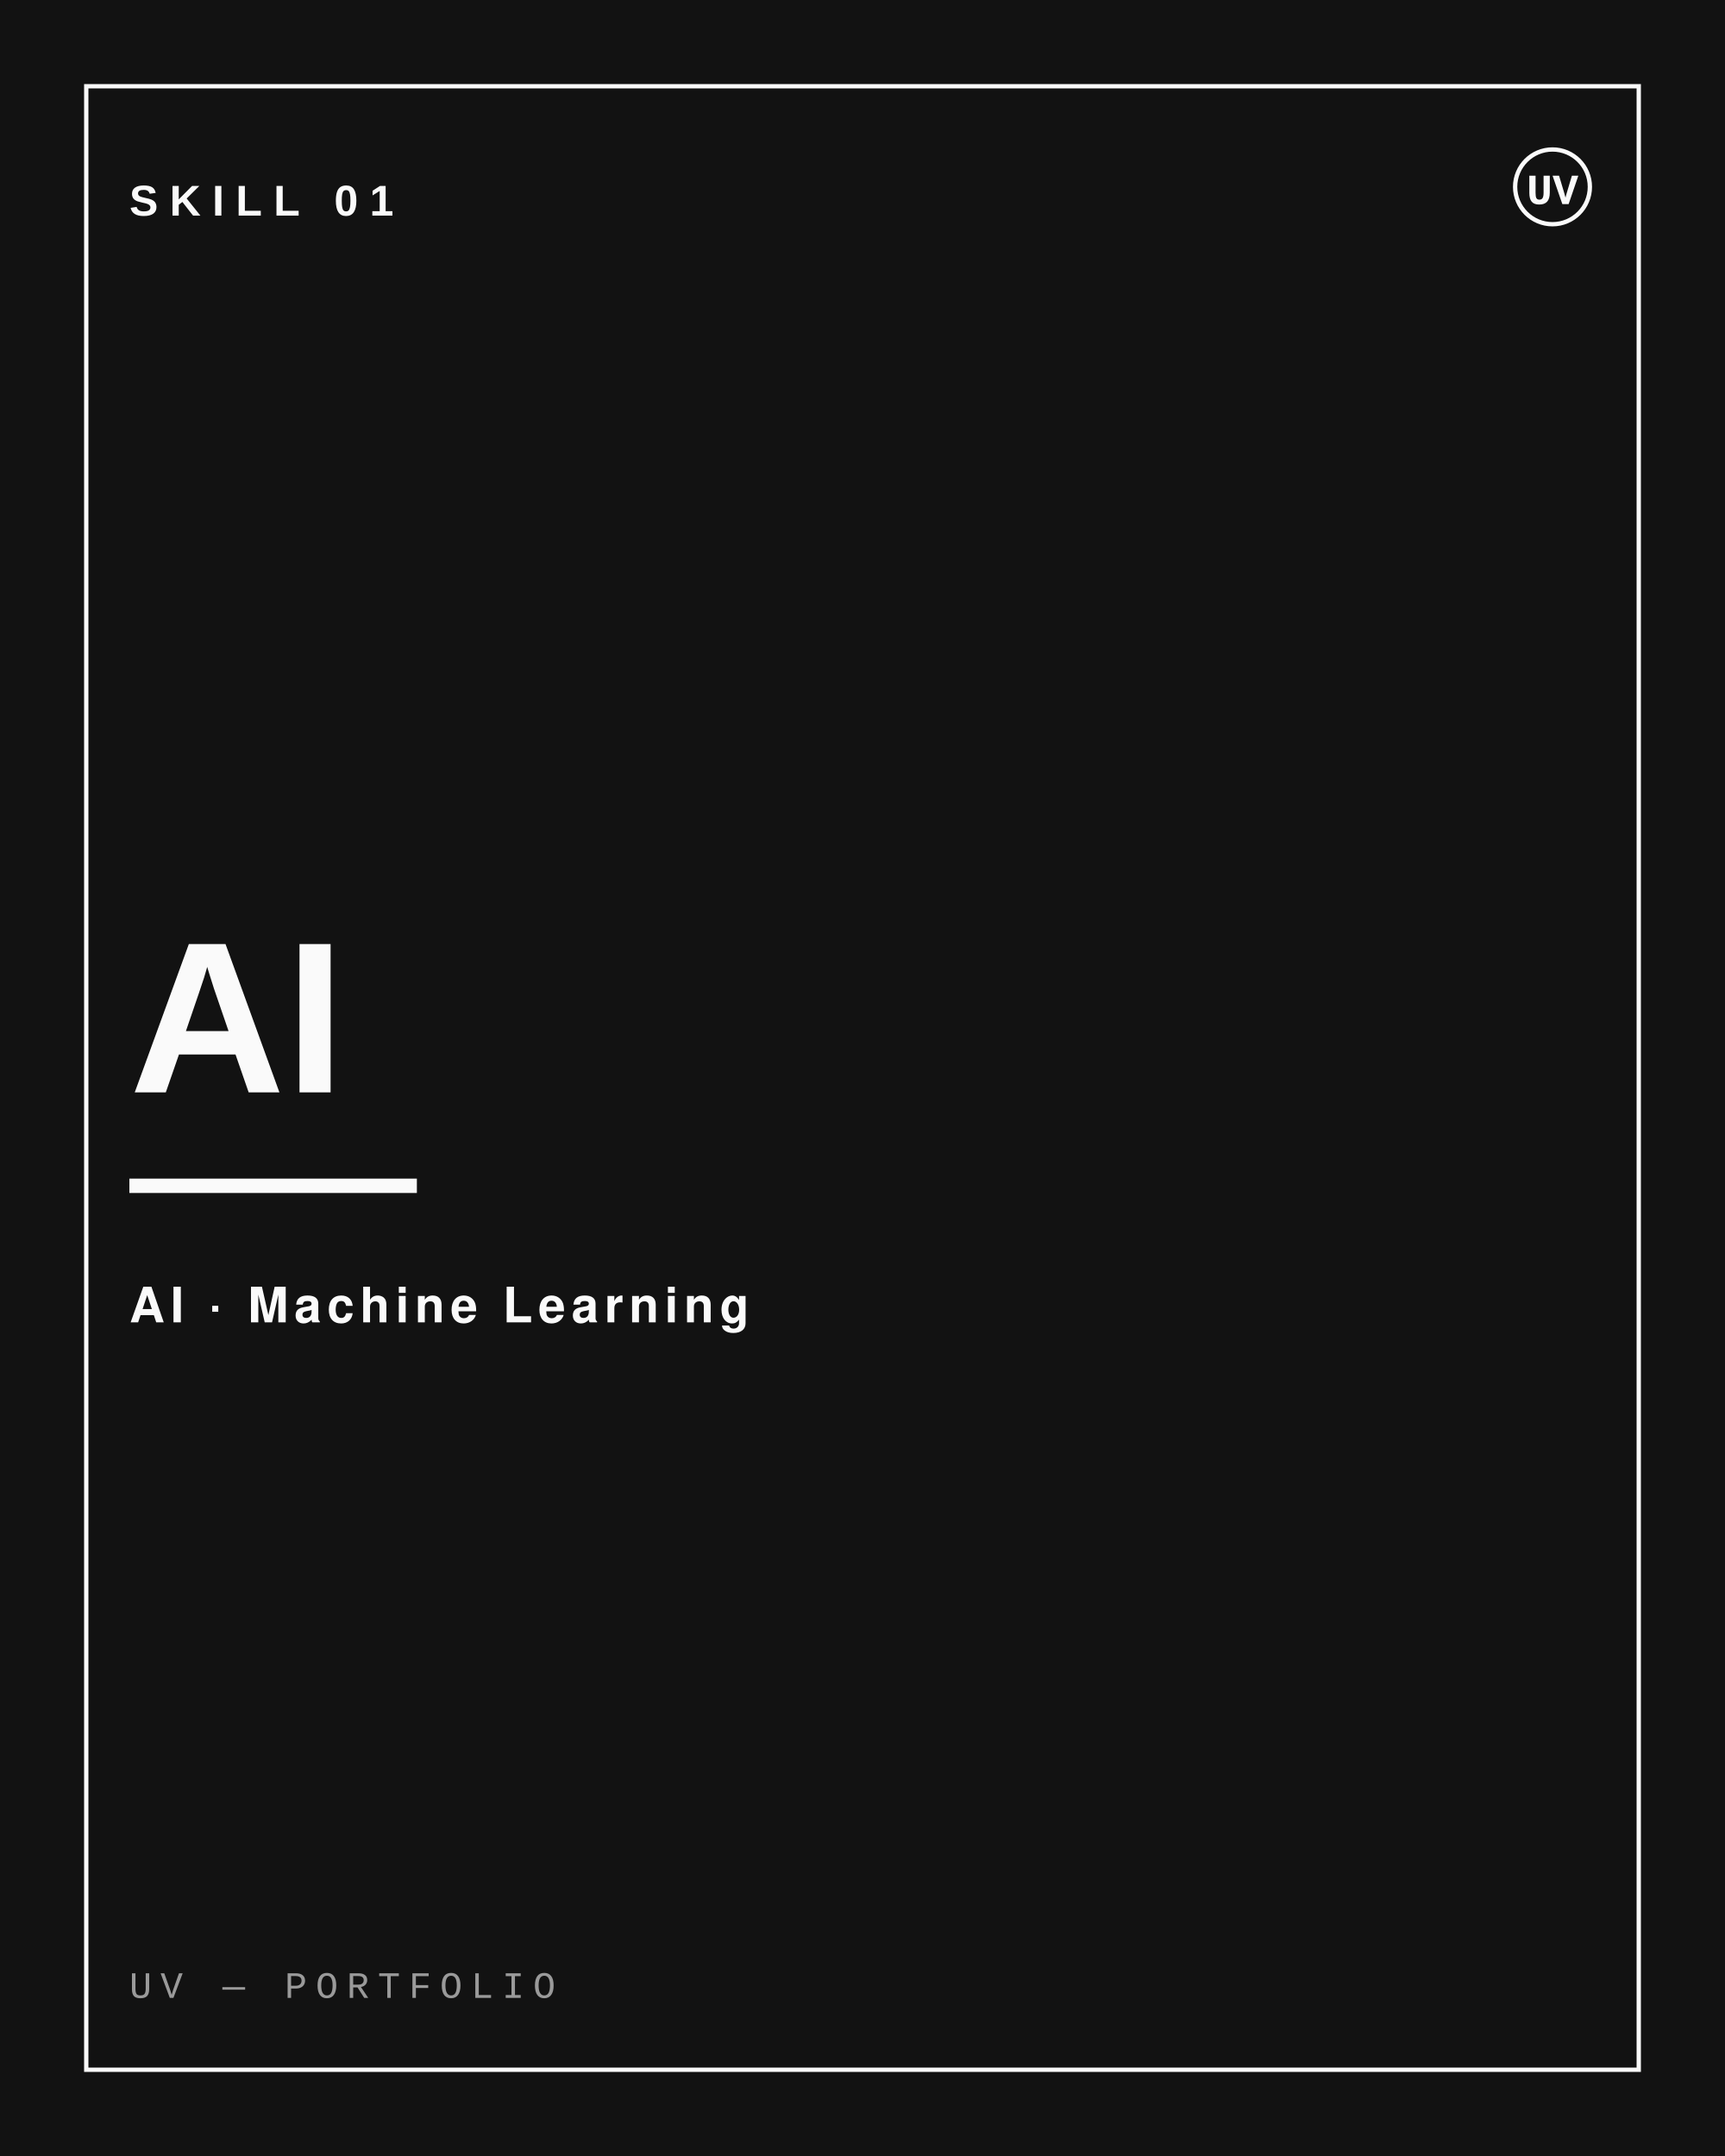
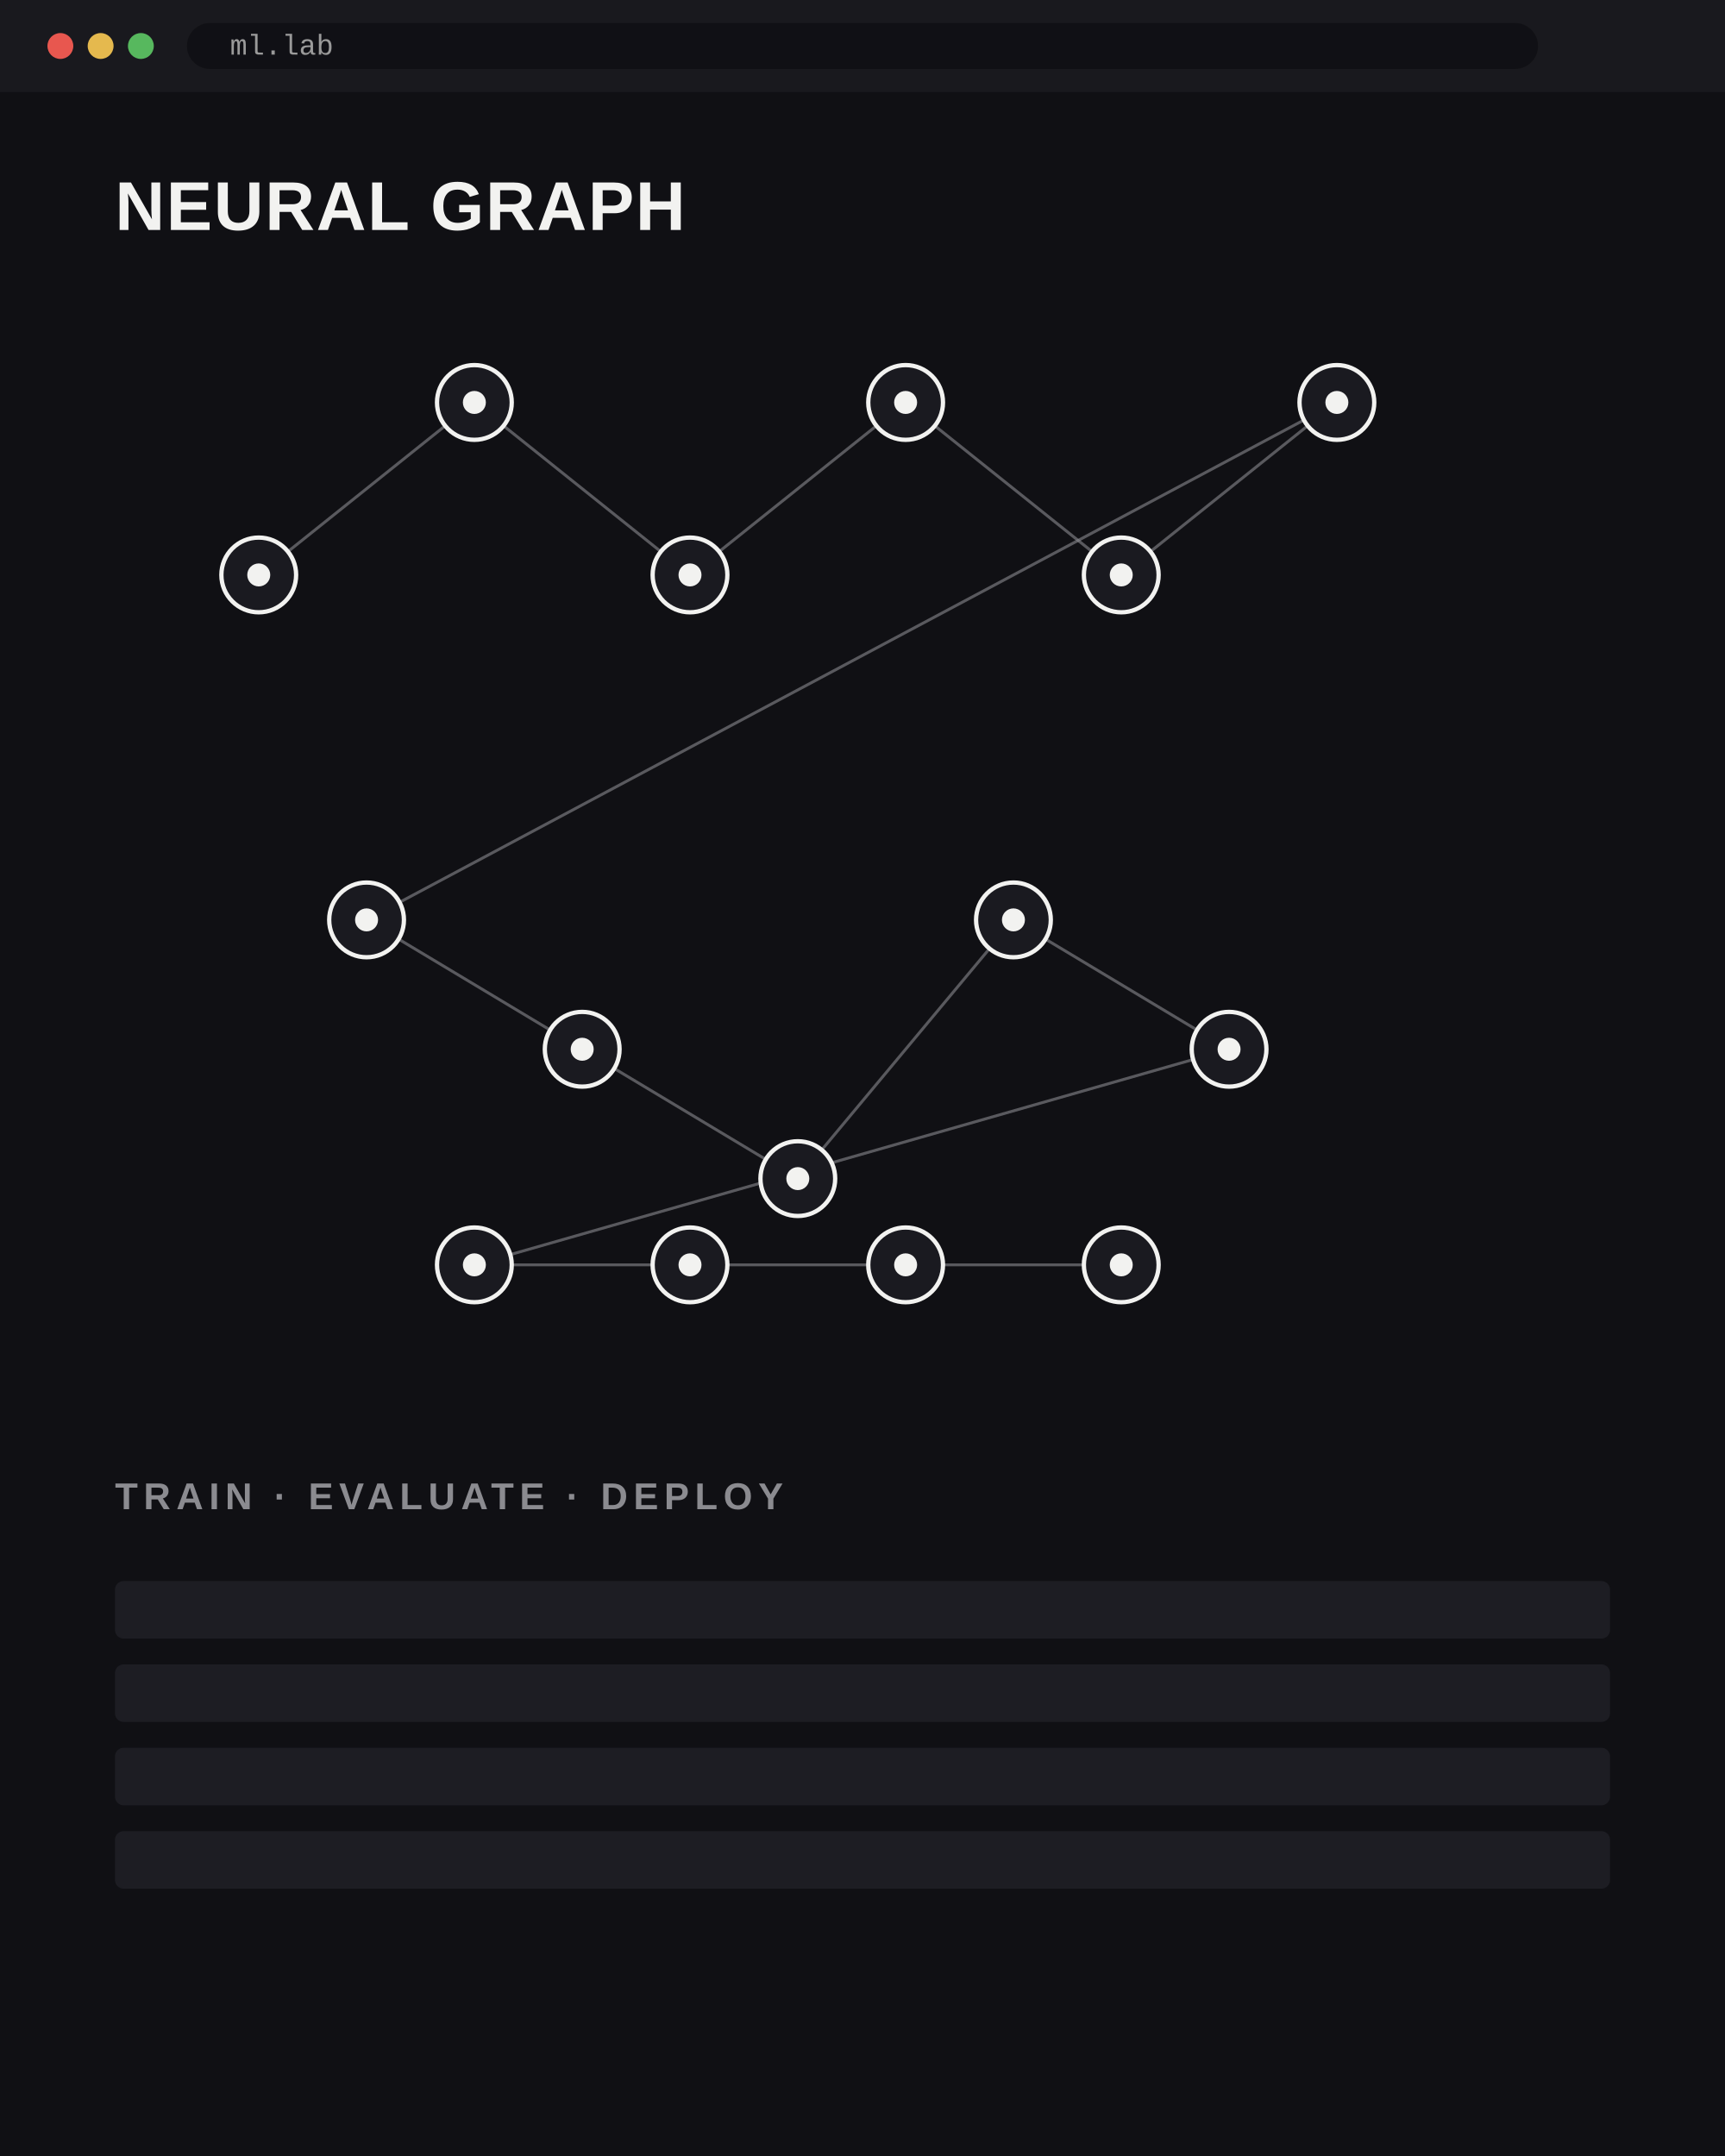
<svg xmlns="http://www.w3.org/2000/svg" width="1200" height="1500" viewBox="0 0 1200 1500">
-   <rect width="1200" height="1500" fill="#121212" />
-   <rect x="60" y="60" width="1080" height="1380" fill="none" stroke="#FAFAFA" stroke-width="3" />
-   <text x="90" y="150" font-family="Arial Black, Arial, sans-serif" font-size="30" font-weight="900" fill="#FAFAFA" letter-spacing="8">SKILL 01</text>
-   <text x="90" y="760" font-family="Arial Black, Arial, sans-serif" font-size="150" font-weight="900" fill="#FAFAFA">AI</text>
-   <rect x="90" y="820" width="200" height="10" fill="#FAFAFA" />
-   <text x="90" y="920" font-family="Helvetica, Arial, sans-serif" font-size="34" font-weight="700" fill="#FAFAFA" letter-spacing="4">AI · Machine Learning</text>
-   <text x="90" y="1390" font-family="Courier New, monospace" font-size="26" fill="#9A9A9A" letter-spacing="6">UV — PORTFOLIO</text>
-   <circle cx="1080" cy="130" r="26" fill="none" stroke="#FAFAFA" stroke-width="3" />
-   <text x="1080" y="142" font-family="Courier New, monospace" font-size="30" font-weight="700" fill="#FAFAFA" text-anchor="middle">UV</text>
+   <rect width="1200" height="1500" fill="#101014" />
+   <rect x="0" y="0" width="1200" height="64" fill="#2A2A32" opacity="0.35" />
+   <circle cx="42" cy="32" r="9" fill="#E8574F" />
+   <circle cx="70" cy="32" r="9" fill="#E5B94E" />
+   <circle cx="98" cy="32" r="9" fill="#57B85E" />
+   <rect x="130" y="16" width="940" height="32" rx="16" fill="#101014" opacity="0.9" />
+   <text x="160" y="38" font-family="Courier New, monospace" font-size="20" fill="#9A9A9A">ml.lab</text>
+   <text x="80" y="160" font-family="Arial, sans-serif" font-size="48" font-weight="900" fill="#F2F2F0" letter-spacing="1">NEURAL GRAPH</text>
+   <line x1="180" y1="400" x2="330" y2="280" stroke="#8B8B90" stroke-width="2" opacity="0.6" />
+   <line x1="330" y1="280" x2="480" y2="400" stroke="#8B8B90" stroke-width="2" opacity="0.6" />
+   <line x1="480" y1="400" x2="630" y2="280" stroke="#8B8B90" stroke-width="2" opacity="0.6" />
+   <line x1="630" y1="280" x2="780" y2="400" stroke="#8B8B90" stroke-width="2" opacity="0.6" />
+   <line x1="780" y1="400" x2="930" y2="280" stroke="#8B8B90" stroke-width="2" opacity="0.6" />
+   <line x1="930" y1="280" x2="255" y2="640" stroke="#8B8B90" stroke-width="2" opacity="0.6" />
+   <line x1="255" y1="640" x2="405" y2="730" stroke="#8B8B90" stroke-width="2" opacity="0.6" />
+   <line x1="405" y1="730" x2="555" y2="820" stroke="#8B8B90" stroke-width="2" opacity="0.6" />
+   <line x1="555" y1="820" x2="705" y2="640" stroke="#8B8B90" stroke-width="2" opacity="0.6" />
+   <line x1="705" y1="640" x2="855" y2="730" stroke="#8B8B90" stroke-width="2" opacity="0.6" />
+   <line x1="855" y1="730" x2="330" y2="880" stroke="#8B8B90" stroke-width="2" opacity="0.6" />
+   <line x1="330" y1="880" x2="480" y2="880" stroke="#8B8B90" stroke-width="2" opacity="0.6" />
+   <line x1="480" y1="880" x2="630" y2="880" stroke="#8B8B90" stroke-width="2" opacity="0.6" />
+   <line x1="630" y1="880" x2="780" y2="880" stroke="#8B8B90" stroke-width="2" opacity="0.6" />
+   <circle cx="180" cy="400" r="26" fill="#1A1A20" stroke="#F2F2F0" stroke-width="3" />
+   <circle cx="180" cy="400" r="8" fill="#F2F2F0" />
+   <circle cx="330" cy="280" r="26" fill="#1A1A20" stroke="#F2F2F0" stroke-width="3" />
+   <circle cx="330" cy="280" r="8" fill="#F2F2F0" />
+   <circle cx="480" cy="400" r="26" fill="#1A1A20" stroke="#F2F2F0" stroke-width="3" />
+   <circle cx="480" cy="400" r="8" fill="#F2F2F0" />
+   <circle cx="630" cy="280" r="26" fill="#1A1A20" stroke="#F2F2F0" stroke-width="3" />
+   <circle cx="630" cy="280" r="8" fill="#F2F2F0" />
+   <circle cx="780" cy="400" r="26" fill="#1A1A20" stroke="#F2F2F0" stroke-width="3" />
+   <circle cx="780" cy="400" r="8" fill="#F2F2F0" />
+   <circle cx="930" cy="280" r="26" fill="#1A1A20" stroke="#F2F2F0" stroke-width="3" />
+   <circle cx="930" cy="280" r="8" fill="#F2F2F0" />
+   <circle cx="255" cy="640" r="26" fill="#1A1A20" stroke="#F2F2F0" stroke-width="3" />
+   <circle cx="255" cy="640" r="8" fill="#F2F2F0" />
+   <circle cx="405" cy="730" r="26" fill="#1A1A20" stroke="#F2F2F0" stroke-width="3" />
+   <circle cx="405" cy="730" r="8" fill="#F2F2F0" />
+   <circle cx="555" cy="820" r="26" fill="#1A1A20" stroke="#F2F2F0" stroke-width="3" />
+   <circle cx="555" cy="820" r="8" fill="#F2F2F0" />
+   <circle cx="705" cy="640" r="26" fill="#1A1A20" stroke="#F2F2F0" stroke-width="3" />
+   <circle cx="705" cy="640" r="8" fill="#F2F2F0" />
+   <circle cx="855" cy="730" r="26" fill="#1A1A20" stroke="#F2F2F0" stroke-width="3" />
+   <circle cx="855" cy="730" r="8" fill="#F2F2F0" />
+   <circle cx="330" cy="880" r="26" fill="#1A1A20" stroke="#F2F2F0" stroke-width="3" />
+   <circle cx="330" cy="880" r="8" fill="#F2F2F0" />
+   <circle cx="480" cy="880" r="26" fill="#1A1A20" stroke="#F2F2F0" stroke-width="3" />
+   <circle cx="480" cy="880" r="8" fill="#F2F2F0" />
+   <circle cx="630" cy="880" r="26" fill="#1A1A20" stroke="#F2F2F0" stroke-width="3" />
+   <circle cx="630" cy="880" r="8" fill="#F2F2F0" />
+   <circle cx="780" cy="880" r="26" fill="#1A1A20" stroke="#F2F2F0" stroke-width="3" />
+   <circle cx="780" cy="880" r="8" fill="#F2F2F0" />
+   <text x="80" y="1050" font-family="Arial, sans-serif" font-size="26" font-weight="700" fill="#8B8B90" letter-spacing="4">TRAIN · EVALUATE · DEPLOY</text>
+   <rect x="80" y="1100" width="1040" height="40" rx="6" fill="#2A2A32" opacity="0.5" />
+   <rect x="80" y="1158" width="1040" height="40" rx="6" fill="#2A2A32" opacity="0.5" />
+   <rect x="80" y="1216" width="1040" height="40" rx="6" fill="#2A2A32" opacity="0.5" />
+   <rect x="80" y="1274" width="1040" height="40" rx="6" fill="#2A2A32" opacity="0.5" />
</svg>
